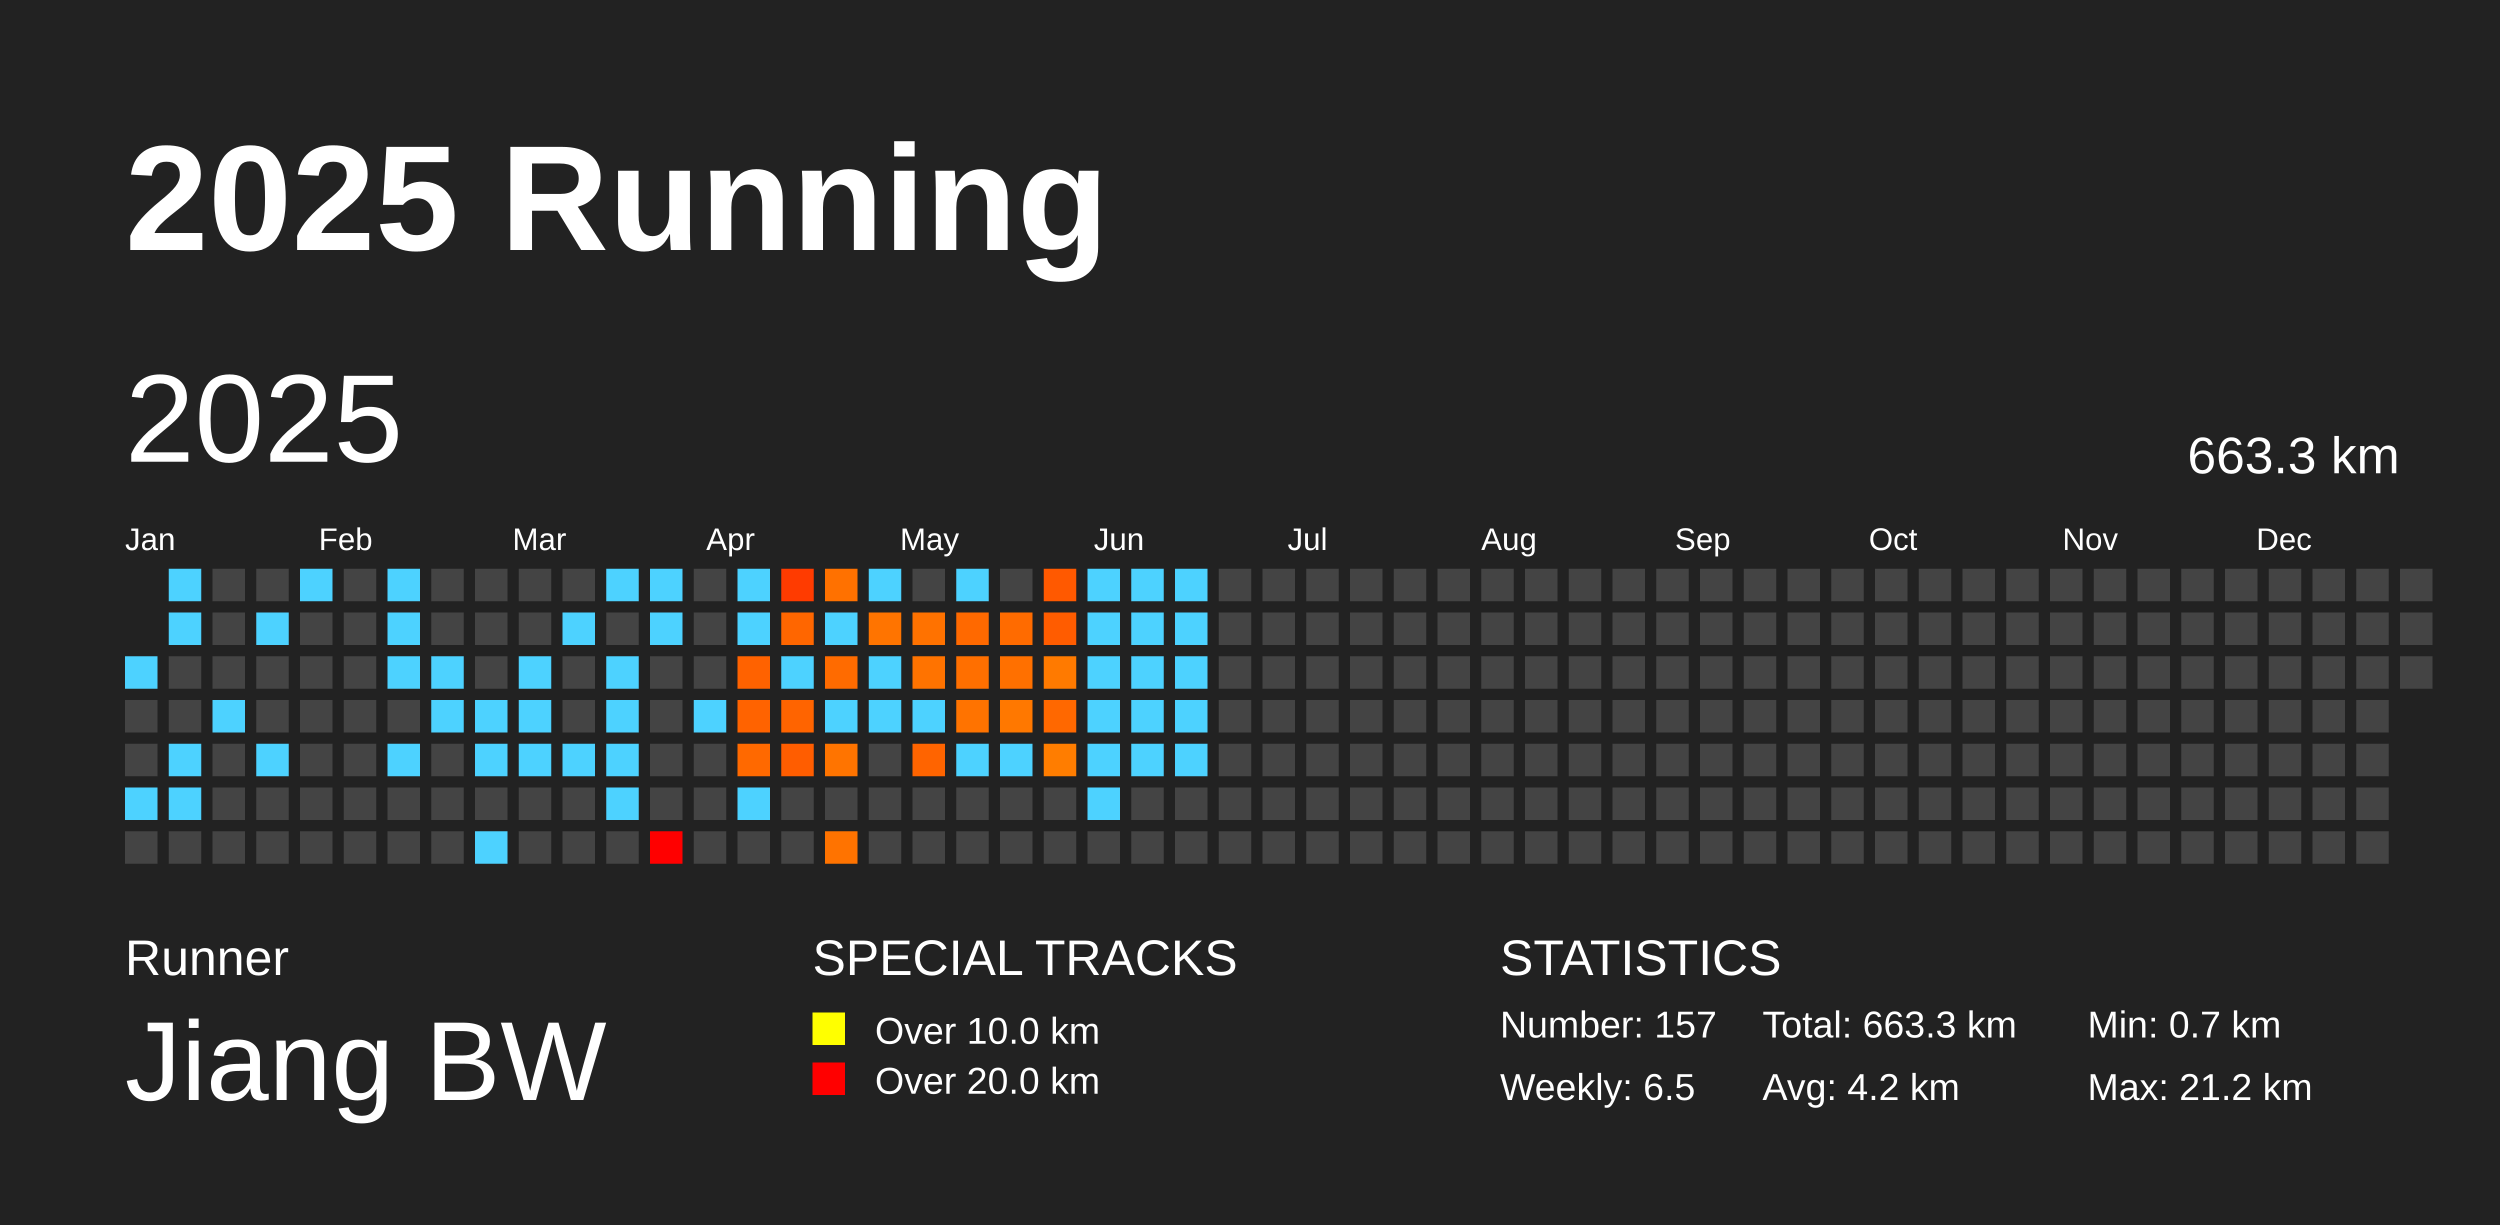
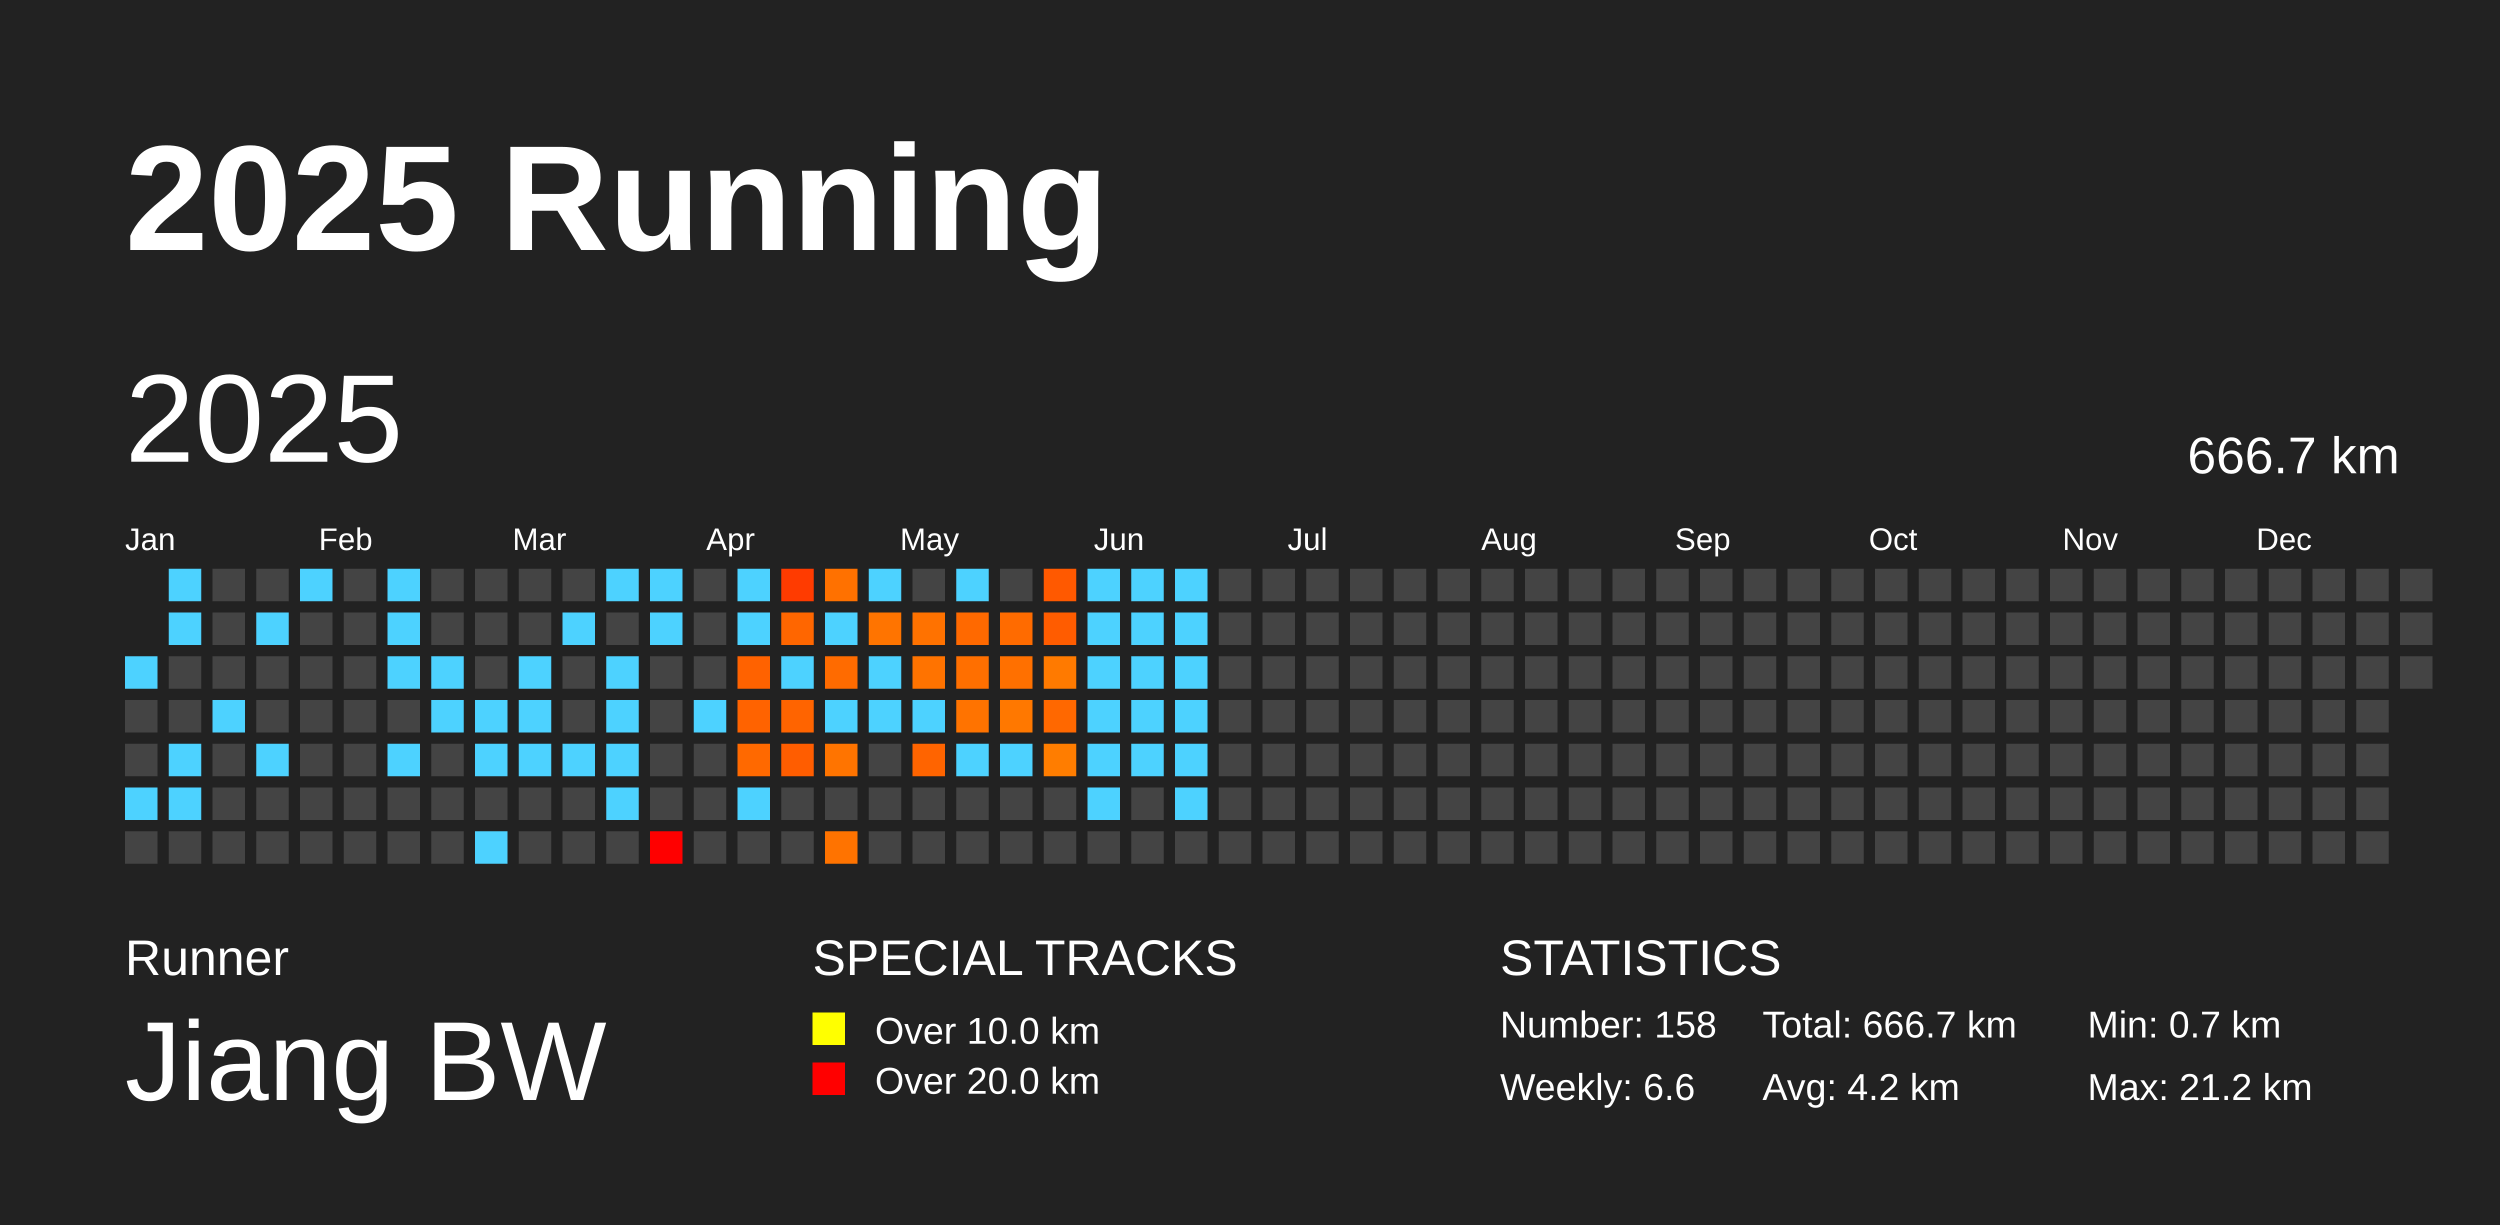
<svg xmlns="http://www.w3.org/2000/svg" baseProfile="full" height="98mm" version="1.1" viewBox="0,0,200,98" width="200mm">
  <defs />
  <rect fill="#222222" height="98" width="200" x="0" y="0" />
  <text fill="#FFFFFF" style="font-size:12px; font-family:Arial; font-weight:bold;" x="10" y="20">2025 Running</text>
  <text fill="#FFFFFF" style="font-size:4px; font-family:Arial" x="10" y="78">Runner</text>
  <text fill="#FFFFFF" style="font-size:9px; font-family:Arial" x="10" y="88">Jiang BW</text>
  <text fill="#FFFFFF" style="font-size:4px; font-family:Arial" x="65" y="78">SPECIAL TRACKS</text>
  <rect fill="yellow" height="2.6" width="2.6" x="65" y="81" />
  <text fill="#FFFFFF" style="font-size:3px; font-family:Arial" x="70" y="83.5">Over 10.0 km</text>
  <rect fill="red" height="2.6" width="2.6" x="65" y="85" />
  <text fill="#FFFFFF" style="font-size:3px; font-family:Arial" x="70" y="87.5">Over 20.0 km</text>
  <text fill="#FFFFFF" style="font-size:4px; font-family:Arial" x="120" y="78">STATISTICS</text>
-   <text fill="#FFFFFF" style="font-size:3px; font-family:Arial" x="120" y="83">Number: 157</text>
-   <text fill="#FFFFFF" style="font-size:3px; font-family:Arial" x="120" y="88">Weekly: 6.5</text>
-   <text fill="#FFFFFF" style="font-size:3px; font-family:Arial" x="141" y="83">Total: 663.3 km</text>
+   <text fill="#FFFFFF" style="font-size:3px; font-family:Arial" x="120" y="83">Number: 158</text>
+   <text fill="#FFFFFF" style="font-size:3px; font-family:Arial" x="120" y="88">Weekly: 6.6</text>
+   <text fill="#FFFFFF" style="font-size:3px; font-family:Arial" x="141" y="83">Total: 666.7 km</text>
  <text fill="#FFFFFF" style="font-size:3px; font-family:Arial" x="141" y="88">Avg: 4.2 km</text>
  <text fill="#FFFFFF" style="font-size:3px; font-family:Arial" x="167" y="83">Min: 0.7 km</text>
  <text fill="#FFFFFF" style="font-size:3px; font-family:Arial" x="167" y="88">Max: 21.2 km</text>
  <text dominant-baseline="hanging" fill="#FFFFFF" style="font-size:10.0px; font-family:Arial;" x="10" y="30">2025</text>
-   <text dominant-baseline="hanging" fill="#FFFFFF" style="font-size:4.125px; font-family:Arial;" x="175" y="35">663.3 km</text>
+   <text dominant-baseline="hanging" fill="#FFFFFF" style="font-size:4.125px; font-family:Arial;" x="175" y="35">666.7 km</text>
  <text fill="#FFFFFF" style="font-size:2.5px; font-family:Arial" x="10.0" y="44">Jan</text>
  <text fill="#FFFFFF" style="font-size:2.5px; font-family:Arial" x="25.5" y="44">Feb</text>
  <text fill="#FFFFFF" style="font-size:2.5px; font-family:Arial" x="41.0" y="44">Mar</text>
  <text fill="#FFFFFF" style="font-size:2.5px; font-family:Arial" x="56.5" y="44">Apr</text>
  <text fill="#FFFFFF" style="font-size:2.5px; font-family:Arial" x="72.0" y="44">May</text>
  <text fill="#FFFFFF" style="font-size:2.5px; font-family:Arial" x="87.5" y="44">Jun</text>
  <text fill="#FFFFFF" style="font-size:2.5px; font-family:Arial" x="103.0" y="44">Jul</text>
  <text fill="#FFFFFF" style="font-size:2.5px; font-family:Arial" x="118.5" y="44">Aug</text>
  <text fill="#FFFFFF" style="font-size:2.5px; font-family:Arial" x="134.0" y="44">Sep</text>
  <text fill="#FFFFFF" style="font-size:2.5px; font-family:Arial" x="149.5" y="44">Oct</text>
  <text fill="#FFFFFF" style="font-size:2.5px; font-family:Arial" x="165.0" y="44">Nov</text>
  <text fill="#FFFFFF" style="font-size:2.5px; font-family:Arial" x="180.5" y="44">Dec</text>
  <rect fill="#4dd2ff" height="2.6" width="2.6" x="10.0" y="52.5" />
  <rect fill="#444444" height="2.6" width="2.6" x="10.0" y="56.0" />
  <rect fill="#444444" height="2.6" width="2.6" x="10.0" y="59.5" />
  <rect fill="#4dd2ff" height="2.6" width="2.6" x="10.0" y="63.0" />
  <rect fill="#444444" height="2.6" width="2.6" x="10.0" y="66.5" />
  <rect fill="#4dd2ff" height="2.6" width="2.6" x="13.5" y="45.5" />
  <rect fill="#4dd2ff" height="2.6" width="2.6" x="13.5" y="49.0" />
  <rect fill="#444444" height="2.6" width="2.6" x="13.5" y="52.5" />
  <rect fill="#444444" height="2.6" width="2.6" x="13.5" y="56.0" />
  <rect fill="#4dd2ff" height="2.6" width="2.6" x="13.5" y="59.5" />
  <rect fill="#4dd2ff" height="2.6" width="2.6" x="13.5" y="63.0" />
  <rect fill="#444444" height="2.6" width="2.6" x="13.5" y="66.5" />
  <rect fill="#444444" height="2.6" width="2.6" x="17.0" y="45.5" />
  <rect fill="#444444" height="2.6" width="2.6" x="17.0" y="49.0" />
  <rect fill="#444444" height="2.6" width="2.6" x="17.0" y="52.5" />
  <rect fill="#4dd2ff" height="2.6" width="2.6" x="17.0" y="56.0" />
  <rect fill="#444444" height="2.6" width="2.6" x="17.0" y="59.5" />
  <rect fill="#444444" height="2.6" width="2.6" x="17.0" y="63.0" />
  <rect fill="#444444" height="2.6" width="2.6" x="17.0" y="66.5" />
  <rect fill="#444444" height="2.6" width="2.6" x="20.5" y="45.5" />
  <rect fill="#4dd2ff" height="2.6" width="2.6" x="20.5" y="49.0" />
  <rect fill="#444444" height="2.6" width="2.6" x="20.5" y="52.5" />
  <rect fill="#444444" height="2.6" width="2.6" x="20.5" y="56.0" />
  <rect fill="#4dd2ff" height="2.6" width="2.6" x="20.5" y="59.5" />
  <rect fill="#444444" height="2.6" width="2.6" x="20.5" y="63.0" />
  <rect fill="#444444" height="2.6" width="2.6" x="20.5" y="66.5" />
  <rect fill="#4dd2ff" height="2.6" width="2.6" x="24.0" y="45.5" />
  <rect fill="#444444" height="2.6" width="2.6" x="24.0" y="49.0" />
  <rect fill="#444444" height="2.6" width="2.6" x="24.0" y="52.5" />
  <rect fill="#444444" height="2.6" width="2.6" x="24.0" y="56.0" />
  <rect fill="#444444" height="2.6" width="2.6" x="24.0" y="59.5" />
  <rect fill="#444444" height="2.6" width="2.6" x="24.0" y="63.0" />
  <rect fill="#444444" height="2.6" width="2.6" x="24.0" y="66.5" />
  <rect fill="#444444" height="2.6" width="2.6" x="27.5" y="45.5" />
  <rect fill="#444444" height="2.6" width="2.6" x="27.5" y="49.0" />
  <rect fill="#444444" height="2.6" width="2.6" x="27.5" y="52.5" />
  <rect fill="#444444" height="2.6" width="2.6" x="27.5" y="56.0" />
  <rect fill="#444444" height="2.6" width="2.6" x="27.5" y="59.5" />
  <rect fill="#444444" height="2.6" width="2.6" x="27.5" y="63.0" />
  <rect fill="#444444" height="2.6" width="2.6" x="27.5" y="66.5" />
  <rect fill="#4dd2ff" height="2.6" width="2.6" x="31.0" y="45.5" />
  <rect fill="#4dd2ff" height="2.6" width="2.6" x="31.0" y="49.0" />
  <rect fill="#4dd2ff" height="2.6" width="2.6" x="31.0" y="52.5" />
  <rect fill="#444444" height="2.6" width="2.6" x="31.0" y="56.0" />
  <rect fill="#4dd2ff" height="2.6" width="2.6" x="31.0" y="59.5" />
  <rect fill="#444444" height="2.6" width="2.6" x="31.0" y="63.0" />
  <rect fill="#444444" height="2.6" width="2.6" x="31.0" y="66.5" />
  <rect fill="#444444" height="2.6" width="2.6" x="34.5" y="45.5" />
  <rect fill="#444444" height="2.6" width="2.6" x="34.5" y="49.0" />
  <rect fill="#4dd2ff" height="2.6" width="2.6" x="34.5" y="52.5" />
  <rect fill="#4dd2ff" height="2.6" width="2.6" x="34.5" y="56.0" />
  <rect fill="#444444" height="2.6" width="2.6" x="34.5" y="59.5" />
  <rect fill="#444444" height="2.6" width="2.6" x="34.5" y="63.0" />
  <rect fill="#444444" height="2.6" width="2.6" x="34.5" y="66.5" />
  <rect fill="#444444" height="2.6" width="2.6" x="38.0" y="45.5" />
  <rect fill="#444444" height="2.6" width="2.6" x="38.0" y="49.0" />
  <rect fill="#444444" height="2.6" width="2.6" x="38.0" y="52.5" />
  <rect fill="#4dd2ff" height="2.6" width="2.6" x="38.0" y="56.0" />
  <rect fill="#4dd2ff" height="2.6" width="2.6" x="38.0" y="59.5" />
  <rect fill="#444444" height="2.6" width="2.6" x="38.0" y="63.0" />
  <rect fill="#4dd2ff" height="2.6" width="2.6" x="38.0" y="66.5" />
  <rect fill="#444444" height="2.6" width="2.6" x="41.5" y="45.5" />
  <rect fill="#444444" height="2.6" width="2.6" x="41.5" y="49.0" />
  <rect fill="#4dd2ff" height="2.6" width="2.6" x="41.5" y="52.5" />
  <rect fill="#4dd2ff" height="2.6" width="2.6" x="41.5" y="56.0" />
  <rect fill="#4dd2ff" height="2.6" width="2.6" x="41.5" y="59.5" />
  <rect fill="#444444" height="2.6" width="2.6" x="41.5" y="63.0" />
  <rect fill="#444444" height="2.6" width="2.6" x="41.5" y="66.5" />
  <rect fill="#444444" height="2.6" width="2.6" x="45.0" y="45.5" />
  <rect fill="#4dd2ff" height="2.6" width="2.6" x="45.0" y="49.0" />
  <rect fill="#444444" height="2.6" width="2.6" x="45.0" y="52.5" />
  <rect fill="#444444" height="2.6" width="2.6" x="45.0" y="56.0" />
  <rect fill="#4dd2ff" height="2.6" width="2.6" x="45.0" y="59.5" />
  <rect fill="#444444" height="2.6" width="2.6" x="45.0" y="63.0" />
  <rect fill="#444444" height="2.6" width="2.6" x="45.0" y="66.5" />
  <rect fill="#4dd2ff" height="2.6" width="2.6" x="48.5" y="45.5" />
  <rect fill="#444444" height="2.6" width="2.6" x="48.5" y="49.0" />
  <rect fill="#4dd2ff" height="2.6" width="2.6" x="48.5" y="52.5" />
  <rect fill="#4dd2ff" height="2.6" width="2.6" x="48.5" y="56.0" />
  <rect fill="#4dd2ff" height="2.6" width="2.6" x="48.5" y="59.5" />
  <rect fill="#4dd2ff" height="2.6" width="2.6" x="48.5" y="63.0" />
  <rect fill="#444444" height="2.6" width="2.6" x="48.5" y="66.5" />
  <rect fill="#4dd2ff" height="2.6" width="2.6" x="52.0" y="45.5" />
  <rect fill="#4dd2ff" height="2.6" width="2.6" x="52.0" y="49.0" />
  <rect fill="#444444" height="2.6" width="2.6" x="52.0" y="52.5" />
  <rect fill="#444444" height="2.6" width="2.6" x="52.0" y="56.0" />
  <rect fill="#444444" height="2.6" width="2.6" x="52.0" y="59.5" />
  <rect fill="#444444" height="2.6" width="2.6" x="52.0" y="63.0" />
  <rect fill="red" height="2.6" width="2.6" x="52.0" y="66.5" />
  <rect fill="#444444" height="2.6" width="2.6" x="55.5" y="45.5" />
  <rect fill="#444444" height="2.6" width="2.6" x="55.5" y="49.0" />
  <rect fill="#444444" height="2.6" width="2.6" x="55.5" y="52.5" />
  <rect fill="#4dd2ff" height="2.6" width="2.6" x="55.5" y="56.0" />
  <rect fill="#444444" height="2.6" width="2.6" x="55.5" y="59.5" />
  <rect fill="#444444" height="2.6" width="2.6" x="55.5" y="63.0" />
  <rect fill="#444444" height="2.6" width="2.6" x="55.5" y="66.5" />
  <rect fill="#4dd2ff" height="2.6" width="2.6" x="59.0" y="45.5" />
  <rect fill="#4dd2ff" height="2.6" width="2.6" x="59.0" y="49.0" />
  <rect fill="#ff6200" height="2.6" width="2.6" x="59.0" y="52.5" />
  <rect fill="#ff6300" height="2.6" width="2.6" x="59.0" y="56.0" />
  <rect fill="#ff6900" height="2.6" width="2.6" x="59.0" y="59.5" />
  <rect fill="#4dd2ff" height="2.6" width="2.6" x="59.0" y="63.0" />
  <rect fill="#444444" height="2.6" width="2.6" x="59.0" y="66.5" />
  <rect fill="#ff3b00" height="2.6" width="2.6" x="62.5" y="45.5" />
  <rect fill="#ff6600" height="2.6" width="2.6" x="62.5" y="49.0" />
  <rect fill="#4dd2ff" height="2.6" width="2.6" x="62.5" y="52.5" />
  <rect fill="#ff6400" height="2.6" width="2.6" x="62.5" y="56.0" />
  <rect fill="#ff5d00" height="2.6" width="2.6" x="62.5" y="59.5" />
  <rect fill="#444444" height="2.6" width="2.6" x="62.5" y="63.0" />
  <rect fill="#444444" height="2.6" width="2.6" x="62.5" y="66.5" />
  <rect fill="#ff7100" height="2.6" width="2.6" x="66.0" y="45.5" />
  <rect fill="#4dd2ff" height="2.6" width="2.6" x="66.0" y="49.0" />
  <rect fill="#ff6b00" height="2.6" width="2.6" x="66.0" y="52.5" />
  <rect fill="#4dd2ff" height="2.6" width="2.6" x="66.0" y="56.0" />
  <rect fill="#ff7400" height="2.6" width="2.6" x="66.0" y="59.5" />
  <rect fill="#444444" height="2.6" width="2.6" x="66.0" y="63.0" />
  <rect fill="#ff7300" height="2.6" width="2.6" x="66.0" y="66.5" />
  <rect fill="#4dd2ff" height="2.6" width="2.6" x="69.5" y="45.5" />
  <rect fill="#ff7400" height="2.6" width="2.6" x="69.5" y="49.0" />
  <rect fill="#4dd2ff" height="2.6" width="2.6" x="69.5" y="52.5" />
  <rect fill="#4dd2ff" height="2.6" width="2.6" x="69.5" y="56.0" />
  <rect fill="#444444" height="2.6" width="2.6" x="69.5" y="59.5" />
  <rect fill="#444444" height="2.6" width="2.6" x="69.5" y="63.0" />
  <rect fill="#444444" height="2.6" width="2.6" x="69.5" y="66.5" />
  <rect fill="#444444" height="2.6" width="2.6" x="73.0" y="45.5" />
  <rect fill="#ff7200" height="2.6" width="2.6" x="73.0" y="49.0" />
  <rect fill="#ff7300" height="2.6" width="2.6" x="73.0" y="52.5" />
  <rect fill="#4dd2ff" height="2.6" width="2.6" x="73.0" y="56.0" />
  <rect fill="#ff6400" height="2.6" width="2.6" x="73.0" y="59.5" />
  <rect fill="#444444" height="2.6" width="2.6" x="73.0" y="63.0" />
  <rect fill="#444444" height="2.6" width="2.6" x="73.0" y="66.5" />
  <rect fill="#4dd2ff" height="2.6" width="2.6" x="76.5" y="45.5" />
  <rect fill="#ff6900" height="2.6" width="2.6" x="76.5" y="49.0" />
  <rect fill="#ff6f00" height="2.6" width="2.6" x="76.5" y="52.5" />
  <rect fill="#ff7300" height="2.6" width="2.6" x="76.5" y="56.0" />
  <rect fill="#4dd2ff" height="2.6" width="2.6" x="76.5" y="59.5" />
  <rect fill="#444444" height="2.6" width="2.6" x="76.5" y="63.0" />
  <rect fill="#444444" height="2.6" width="2.6" x="76.5" y="66.5" />
  <rect fill="#444444" height="2.6" width="2.6" x="80.0" y="45.5" />
  <rect fill="#ff6b00" height="2.6" width="2.6" x="80.0" y="49.0" />
  <rect fill="#ff7000" height="2.6" width="2.6" x="80.0" y="52.5" />
  <rect fill="#ff7800" height="2.6" width="2.6" x="80.0" y="56.0" />
  <rect fill="#4dd2ff" height="2.6" width="2.6" x="80.0" y="59.5" />
  <rect fill="#444444" height="2.6" width="2.6" x="80.0" y="63.0" />
  <rect fill="#444444" height="2.6" width="2.6" x="80.0" y="66.5" />
  <rect fill="#ff5900" height="2.6" width="2.6" x="83.5" y="45.5" />
  <rect fill="#ff5c00" height="2.6" width="2.6" x="83.5" y="49.0" />
  <rect fill="#ff7a00" height="2.6" width="2.6" x="83.5" y="52.5" />
  <rect fill="#ff6800" height="2.6" width="2.6" x="83.5" y="56.0" />
  <rect fill="#ff7d00" height="2.6" width="2.6" x="83.5" y="59.5" />
  <rect fill="#444444" height="2.6" width="2.6" x="83.5" y="63.0" />
  <rect fill="#444444" height="2.6" width="2.6" x="83.5" y="66.5" />
  <rect fill="#4dd2ff" height="2.6" width="2.6" x="87.0" y="45.5" />
  <rect fill="#4dd2ff" height="2.6" width="2.6" x="87.0" y="49.0" />
  <rect fill="#4dd2ff" height="2.6" width="2.6" x="87.0" y="52.5" />
  <rect fill="#4dd2ff" height="2.6" width="2.6" x="87.0" y="56.0" />
  <rect fill="#4dd2ff" height="2.6" width="2.6" x="87.0" y="59.5" />
  <rect fill="#4dd2ff" height="2.6" width="2.6" x="87.0" y="63.0" />
  <rect fill="#444444" height="2.6" width="2.6" x="87.0" y="66.5" />
  <rect fill="#4dd2ff" height="2.6" width="2.6" x="90.5" y="45.5" />
  <rect fill="#4dd2ff" height="2.6" width="2.6" x="90.5" y="49.0" />
  <rect fill="#4dd2ff" height="2.6" width="2.6" x="90.5" y="52.5" />
  <rect fill="#4dd2ff" height="2.6" width="2.6" x="90.5" y="56.0" />
  <rect fill="#4dd2ff" height="2.6" width="2.6" x="90.5" y="59.5" />
  <rect fill="#444444" height="2.6" width="2.6" x="90.5" y="63.0" />
  <rect fill="#444444" height="2.6" width="2.6" x="90.5" y="66.5" />
  <rect fill="#4dd2ff" height="2.6" width="2.6" x="94.0" y="45.5" />
  <rect fill="#4dd2ff" height="2.6" width="2.6" x="94.0" y="49.0" />
  <rect fill="#4dd2ff" height="2.6" width="2.6" x="94.0" y="52.5" />
  <rect fill="#4dd2ff" height="2.6" width="2.6" x="94.0" y="56.0" />
  <rect fill="#4dd2ff" height="2.6" width="2.6" x="94.0" y="59.5" />
-   <rect fill="#444444" height="2.6" width="2.6" x="94.0" y="63.0" />
+   <rect fill="#4dd2ff" height="2.6" width="2.6" x="94.0" y="63.0" />
  <rect fill="#444444" height="2.6" width="2.6" x="94.0" y="66.5" />
  <rect fill="#444444" height="2.6" width="2.6" x="97.5" y="45.5" />
  <rect fill="#444444" height="2.6" width="2.6" x="97.5" y="49.0" />
  <rect fill="#444444" height="2.6" width="2.6" x="97.5" y="52.5" />
  <rect fill="#444444" height="2.6" width="2.6" x="97.5" y="56.0" />
  <rect fill="#444444" height="2.6" width="2.6" x="97.5" y="59.5" />
  <rect fill="#444444" height="2.6" width="2.6" x="97.5" y="63.0" />
  <rect fill="#444444" height="2.6" width="2.6" x="97.5" y="66.5" />
  <rect fill="#444444" height="2.6" width="2.6" x="101.0" y="45.5" />
  <rect fill="#444444" height="2.6" width="2.6" x="101.0" y="49.0" />
  <rect fill="#444444" height="2.6" width="2.6" x="101.0" y="52.5" />
  <rect fill="#444444" height="2.6" width="2.6" x="101.0" y="56.0" />
  <rect fill="#444444" height="2.6" width="2.6" x="101.0" y="59.5" />
  <rect fill="#444444" height="2.6" width="2.6" x="101.0" y="63.0" />
  <rect fill="#444444" height="2.6" width="2.6" x="101.0" y="66.5" />
  <rect fill="#444444" height="2.6" width="2.6" x="104.5" y="45.5" />
  <rect fill="#444444" height="2.6" width="2.6" x="104.5" y="49.0" />
  <rect fill="#444444" height="2.6" width="2.6" x="104.5" y="52.5" />
  <rect fill="#444444" height="2.6" width="2.6" x="104.5" y="56.0" />
  <rect fill="#444444" height="2.6" width="2.6" x="104.5" y="59.5" />
  <rect fill="#444444" height="2.6" width="2.6" x="104.5" y="63.0" />
  <rect fill="#444444" height="2.6" width="2.6" x="104.5" y="66.5" />
  <rect fill="#444444" height="2.6" width="2.6" x="108.0" y="45.5" />
  <rect fill="#444444" height="2.6" width="2.6" x="108.0" y="49.0" />
  <rect fill="#444444" height="2.6" width="2.6" x="108.0" y="52.5" />
  <rect fill="#444444" height="2.6" width="2.6" x="108.0" y="56.0" />
  <rect fill="#444444" height="2.6" width="2.6" x="108.0" y="59.5" />
  <rect fill="#444444" height="2.6" width="2.6" x="108.0" y="63.0" />
  <rect fill="#444444" height="2.6" width="2.6" x="108.0" y="66.5" />
  <rect fill="#444444" height="2.6" width="2.6" x="111.5" y="45.5" />
  <rect fill="#444444" height="2.6" width="2.6" x="111.5" y="49.0" />
  <rect fill="#444444" height="2.6" width="2.6" x="111.5" y="52.5" />
  <rect fill="#444444" height="2.6" width="2.6" x="111.5" y="56.0" />
  <rect fill="#444444" height="2.6" width="2.6" x="111.5" y="59.5" />
  <rect fill="#444444" height="2.6" width="2.6" x="111.5" y="63.0" />
  <rect fill="#444444" height="2.6" width="2.6" x="111.5" y="66.5" />
  <rect fill="#444444" height="2.6" width="2.6" x="115.0" y="45.5" />
  <rect fill="#444444" height="2.6" width="2.6" x="115.0" y="49.0" />
  <rect fill="#444444" height="2.6" width="2.6" x="115.0" y="52.5" />
  <rect fill="#444444" height="2.6" width="2.6" x="115.0" y="56.0" />
  <rect fill="#444444" height="2.6" width="2.6" x="115.0" y="59.5" />
  <rect fill="#444444" height="2.6" width="2.6" x="115.0" y="63.0" />
  <rect fill="#444444" height="2.6" width="2.6" x="115.0" y="66.5" />
  <rect fill="#444444" height="2.6" width="2.6" x="118.5" y="45.5" />
  <rect fill="#444444" height="2.6" width="2.6" x="118.5" y="49.0" />
  <rect fill="#444444" height="2.6" width="2.6" x="118.5" y="52.5" />
  <rect fill="#444444" height="2.6" width="2.6" x="118.5" y="56.0" />
  <rect fill="#444444" height="2.6" width="2.6" x="118.5" y="59.5" />
  <rect fill="#444444" height="2.6" width="2.6" x="118.5" y="63.0" />
  <rect fill="#444444" height="2.6" width="2.6" x="118.5" y="66.5" />
  <rect fill="#444444" height="2.6" width="2.6" x="122.0" y="45.5" />
  <rect fill="#444444" height="2.6" width="2.6" x="122.0" y="49.0" />
  <rect fill="#444444" height="2.6" width="2.6" x="122.0" y="52.5" />
  <rect fill="#444444" height="2.6" width="2.6" x="122.0" y="56.0" />
  <rect fill="#444444" height="2.6" width="2.6" x="122.0" y="59.5" />
  <rect fill="#444444" height="2.6" width="2.6" x="122.0" y="63.0" />
  <rect fill="#444444" height="2.6" width="2.6" x="122.0" y="66.5" />
  <rect fill="#444444" height="2.6" width="2.6" x="125.5" y="45.5" />
  <rect fill="#444444" height="2.6" width="2.6" x="125.5" y="49.0" />
  <rect fill="#444444" height="2.6" width="2.6" x="125.5" y="52.5" />
  <rect fill="#444444" height="2.6" width="2.6" x="125.5" y="56.0" />
  <rect fill="#444444" height="2.6" width="2.6" x="125.5" y="59.5" />
  <rect fill="#444444" height="2.6" width="2.6" x="125.5" y="63.0" />
  <rect fill="#444444" height="2.6" width="2.6" x="125.5" y="66.5" />
  <rect fill="#444444" height="2.6" width="2.6" x="129.0" y="45.5" />
  <rect fill="#444444" height="2.6" width="2.6" x="129.0" y="49.0" />
  <rect fill="#444444" height="2.6" width="2.6" x="129.0" y="52.5" />
  <rect fill="#444444" height="2.6" width="2.6" x="129.0" y="56.0" />
  <rect fill="#444444" height="2.6" width="2.6" x="129.0" y="59.5" />
  <rect fill="#444444" height="2.6" width="2.6" x="129.0" y="63.0" />
  <rect fill="#444444" height="2.6" width="2.6" x="129.0" y="66.5" />
  <rect fill="#444444" height="2.6" width="2.6" x="132.5" y="45.5" />
  <rect fill="#444444" height="2.6" width="2.6" x="132.5" y="49.0" />
  <rect fill="#444444" height="2.6" width="2.6" x="132.5" y="52.5" />
  <rect fill="#444444" height="2.6" width="2.6" x="132.5" y="56.0" />
  <rect fill="#444444" height="2.6" width="2.6" x="132.5" y="59.5" />
  <rect fill="#444444" height="2.6" width="2.6" x="132.5" y="63.0" />
  <rect fill="#444444" height="2.6" width="2.6" x="132.5" y="66.5" />
  <rect fill="#444444" height="2.6" width="2.6" x="136.0" y="45.5" />
  <rect fill="#444444" height="2.6" width="2.6" x="136.0" y="49.0" />
  <rect fill="#444444" height="2.6" width="2.6" x="136.0" y="52.5" />
  <rect fill="#444444" height="2.6" width="2.6" x="136.0" y="56.0" />
  <rect fill="#444444" height="2.6" width="2.6" x="136.0" y="59.5" />
  <rect fill="#444444" height="2.6" width="2.6" x="136.0" y="63.0" />
  <rect fill="#444444" height="2.6" width="2.6" x="136.0" y="66.5" />
  <rect fill="#444444" height="2.6" width="2.6" x="139.5" y="45.5" />
  <rect fill="#444444" height="2.6" width="2.6" x="139.5" y="49.0" />
  <rect fill="#444444" height="2.6" width="2.6" x="139.5" y="52.5" />
  <rect fill="#444444" height="2.6" width="2.6" x="139.5" y="56.0" />
  <rect fill="#444444" height="2.6" width="2.6" x="139.5" y="59.5" />
  <rect fill="#444444" height="2.6" width="2.6" x="139.5" y="63.0" />
  <rect fill="#444444" height="2.6" width="2.6" x="139.5" y="66.5" />
  <rect fill="#444444" height="2.6" width="2.6" x="143.0" y="45.5" />
  <rect fill="#444444" height="2.6" width="2.6" x="143.0" y="49.0" />
  <rect fill="#444444" height="2.6" width="2.6" x="143.0" y="52.5" />
  <rect fill="#444444" height="2.6" width="2.6" x="143.0" y="56.0" />
  <rect fill="#444444" height="2.6" width="2.6" x="143.0" y="59.5" />
  <rect fill="#444444" height="2.6" width="2.6" x="143.0" y="63.0" />
  <rect fill="#444444" height="2.6" width="2.6" x="143.0" y="66.5" />
  <rect fill="#444444" height="2.6" width="2.6" x="146.5" y="45.5" />
  <rect fill="#444444" height="2.6" width="2.6" x="146.5" y="49.0" />
  <rect fill="#444444" height="2.6" width="2.6" x="146.5" y="52.5" />
  <rect fill="#444444" height="2.6" width="2.6" x="146.5" y="56.0" />
  <rect fill="#444444" height="2.6" width="2.6" x="146.5" y="59.5" />
  <rect fill="#444444" height="2.6" width="2.6" x="146.5" y="63.0" />
  <rect fill="#444444" height="2.6" width="2.6" x="146.5" y="66.5" />
  <rect fill="#444444" height="2.6" width="2.6" x="150.0" y="45.5" />
  <rect fill="#444444" height="2.6" width="2.6" x="150.0" y="49.0" />
  <rect fill="#444444" height="2.6" width="2.6" x="150.0" y="52.5" />
  <rect fill="#444444" height="2.6" width="2.6" x="150.0" y="56.0" />
  <rect fill="#444444" height="2.6" width="2.6" x="150.0" y="59.5" />
  <rect fill="#444444" height="2.6" width="2.6" x="150.0" y="63.0" />
  <rect fill="#444444" height="2.6" width="2.6" x="150.0" y="66.5" />
  <rect fill="#444444" height="2.6" width="2.6" x="153.5" y="45.5" />
  <rect fill="#444444" height="2.6" width="2.6" x="153.5" y="49.0" />
  <rect fill="#444444" height="2.6" width="2.6" x="153.5" y="52.5" />
  <rect fill="#444444" height="2.6" width="2.6" x="153.5" y="56.0" />
  <rect fill="#444444" height="2.6" width="2.6" x="153.5" y="59.5" />
  <rect fill="#444444" height="2.6" width="2.6" x="153.5" y="63.0" />
  <rect fill="#444444" height="2.6" width="2.6" x="153.5" y="66.5" />
  <rect fill="#444444" height="2.6" width="2.6" x="157.0" y="45.5" />
  <rect fill="#444444" height="2.6" width="2.6" x="157.0" y="49.0" />
  <rect fill="#444444" height="2.6" width="2.6" x="157.0" y="52.5" />
  <rect fill="#444444" height="2.6" width="2.6" x="157.0" y="56.0" />
  <rect fill="#444444" height="2.6" width="2.6" x="157.0" y="59.5" />
  <rect fill="#444444" height="2.6" width="2.6" x="157.0" y="63.0" />
  <rect fill="#444444" height="2.6" width="2.6" x="157.0" y="66.5" />
  <rect fill="#444444" height="2.6" width="2.6" x="160.5" y="45.5" />
  <rect fill="#444444" height="2.6" width="2.6" x="160.5" y="49.0" />
  <rect fill="#444444" height="2.6" width="2.6" x="160.5" y="52.5" />
  <rect fill="#444444" height="2.6" width="2.6" x="160.5" y="56.0" />
  <rect fill="#444444" height="2.6" width="2.6" x="160.5" y="59.5" />
  <rect fill="#444444" height="2.6" width="2.6" x="160.5" y="63.0" />
  <rect fill="#444444" height="2.6" width="2.6" x="160.5" y="66.5" />
  <rect fill="#444444" height="2.6" width="2.6" x="164.0" y="45.5" />
  <rect fill="#444444" height="2.6" width="2.6" x="164.0" y="49.0" />
  <rect fill="#444444" height="2.6" width="2.6" x="164.0" y="52.5" />
  <rect fill="#444444" height="2.6" width="2.6" x="164.0" y="56.0" />
  <rect fill="#444444" height="2.6" width="2.6" x="164.0" y="59.5" />
  <rect fill="#444444" height="2.6" width="2.6" x="164.0" y="63.0" />
  <rect fill="#444444" height="2.6" width="2.6" x="164.0" y="66.5" />
  <rect fill="#444444" height="2.6" width="2.6" x="167.5" y="45.5" />
  <rect fill="#444444" height="2.6" width="2.6" x="167.5" y="49.0" />
  <rect fill="#444444" height="2.6" width="2.6" x="167.5" y="52.5" />
  <rect fill="#444444" height="2.6" width="2.6" x="167.5" y="56.0" />
  <rect fill="#444444" height="2.6" width="2.6" x="167.5" y="59.5" />
  <rect fill="#444444" height="2.6" width="2.6" x="167.5" y="63.0" />
  <rect fill="#444444" height="2.6" width="2.6" x="167.5" y="66.5" />
  <rect fill="#444444" height="2.6" width="2.6" x="171.0" y="45.5" />
  <rect fill="#444444" height="2.6" width="2.6" x="171.0" y="49.0" />
  <rect fill="#444444" height="2.6" width="2.6" x="171.0" y="52.5" />
  <rect fill="#444444" height="2.6" width="2.6" x="171.0" y="56.0" />
  <rect fill="#444444" height="2.6" width="2.6" x="171.0" y="59.5" />
  <rect fill="#444444" height="2.6" width="2.6" x="171.0" y="63.0" />
  <rect fill="#444444" height="2.6" width="2.6" x="171.0" y="66.5" />
  <rect fill="#444444" height="2.6" width="2.6" x="174.5" y="45.5" />
  <rect fill="#444444" height="2.6" width="2.6" x="174.5" y="49.0" />
  <rect fill="#444444" height="2.6" width="2.6" x="174.5" y="52.5" />
  <rect fill="#444444" height="2.6" width="2.6" x="174.5" y="56.0" />
  <rect fill="#444444" height="2.6" width="2.6" x="174.5" y="59.5" />
  <rect fill="#444444" height="2.6" width="2.6" x="174.5" y="63.0" />
  <rect fill="#444444" height="2.6" width="2.6" x="174.5" y="66.5" />
  <rect fill="#444444" height="2.6" width="2.6" x="178.0" y="45.5" />
  <rect fill="#444444" height="2.6" width="2.6" x="178.0" y="49.0" />
  <rect fill="#444444" height="2.6" width="2.6" x="178.0" y="52.5" />
  <rect fill="#444444" height="2.6" width="2.6" x="178.0" y="56.0" />
  <rect fill="#444444" height="2.6" width="2.6" x="178.0" y="59.5" />
  <rect fill="#444444" height="2.6" width="2.6" x="178.0" y="63.0" />
  <rect fill="#444444" height="2.6" width="2.6" x="178.0" y="66.5" />
  <rect fill="#444444" height="2.6" width="2.6" x="181.5" y="45.5" />
  <rect fill="#444444" height="2.6" width="2.6" x="181.5" y="49.0" />
  <rect fill="#444444" height="2.6" width="2.6" x="181.5" y="52.5" />
  <rect fill="#444444" height="2.6" width="2.6" x="181.5" y="56.0" />
  <rect fill="#444444" height="2.6" width="2.6" x="181.5" y="59.5" />
  <rect fill="#444444" height="2.6" width="2.6" x="181.5" y="63.0" />
  <rect fill="#444444" height="2.6" width="2.6" x="181.5" y="66.5" />
  <rect fill="#444444" height="2.6" width="2.6" x="185.0" y="45.5" />
  <rect fill="#444444" height="2.6" width="2.6" x="185.0" y="49.0" />
  <rect fill="#444444" height="2.6" width="2.6" x="185.0" y="52.5" />
  <rect fill="#444444" height="2.6" width="2.6" x="185.0" y="56.0" />
  <rect fill="#444444" height="2.6" width="2.6" x="185.0" y="59.5" />
  <rect fill="#444444" height="2.6" width="2.6" x="185.0" y="63.0" />
  <rect fill="#444444" height="2.6" width="2.6" x="185.0" y="66.5" />
  <rect fill="#444444" height="2.6" width="2.6" x="188.5" y="45.5" />
  <rect fill="#444444" height="2.6" width="2.6" x="188.5" y="49.0" />
  <rect fill="#444444" height="2.6" width="2.6" x="188.5" y="52.5" />
  <rect fill="#444444" height="2.6" width="2.6" x="188.5" y="56.0" />
  <rect fill="#444444" height="2.6" width="2.6" x="188.5" y="59.5" />
  <rect fill="#444444" height="2.6" width="2.6" x="188.5" y="63.0" />
  <rect fill="#444444" height="2.6" width="2.6" x="188.5" y="66.5" />
  <rect fill="#444444" height="2.6" width="2.6" x="192.0" y="45.5" />
  <rect fill="#444444" height="2.6" width="2.6" x="192.0" y="49.0" />
  <rect fill="#444444" height="2.6" width="2.6" x="192.0" y="52.5" />
</svg>
